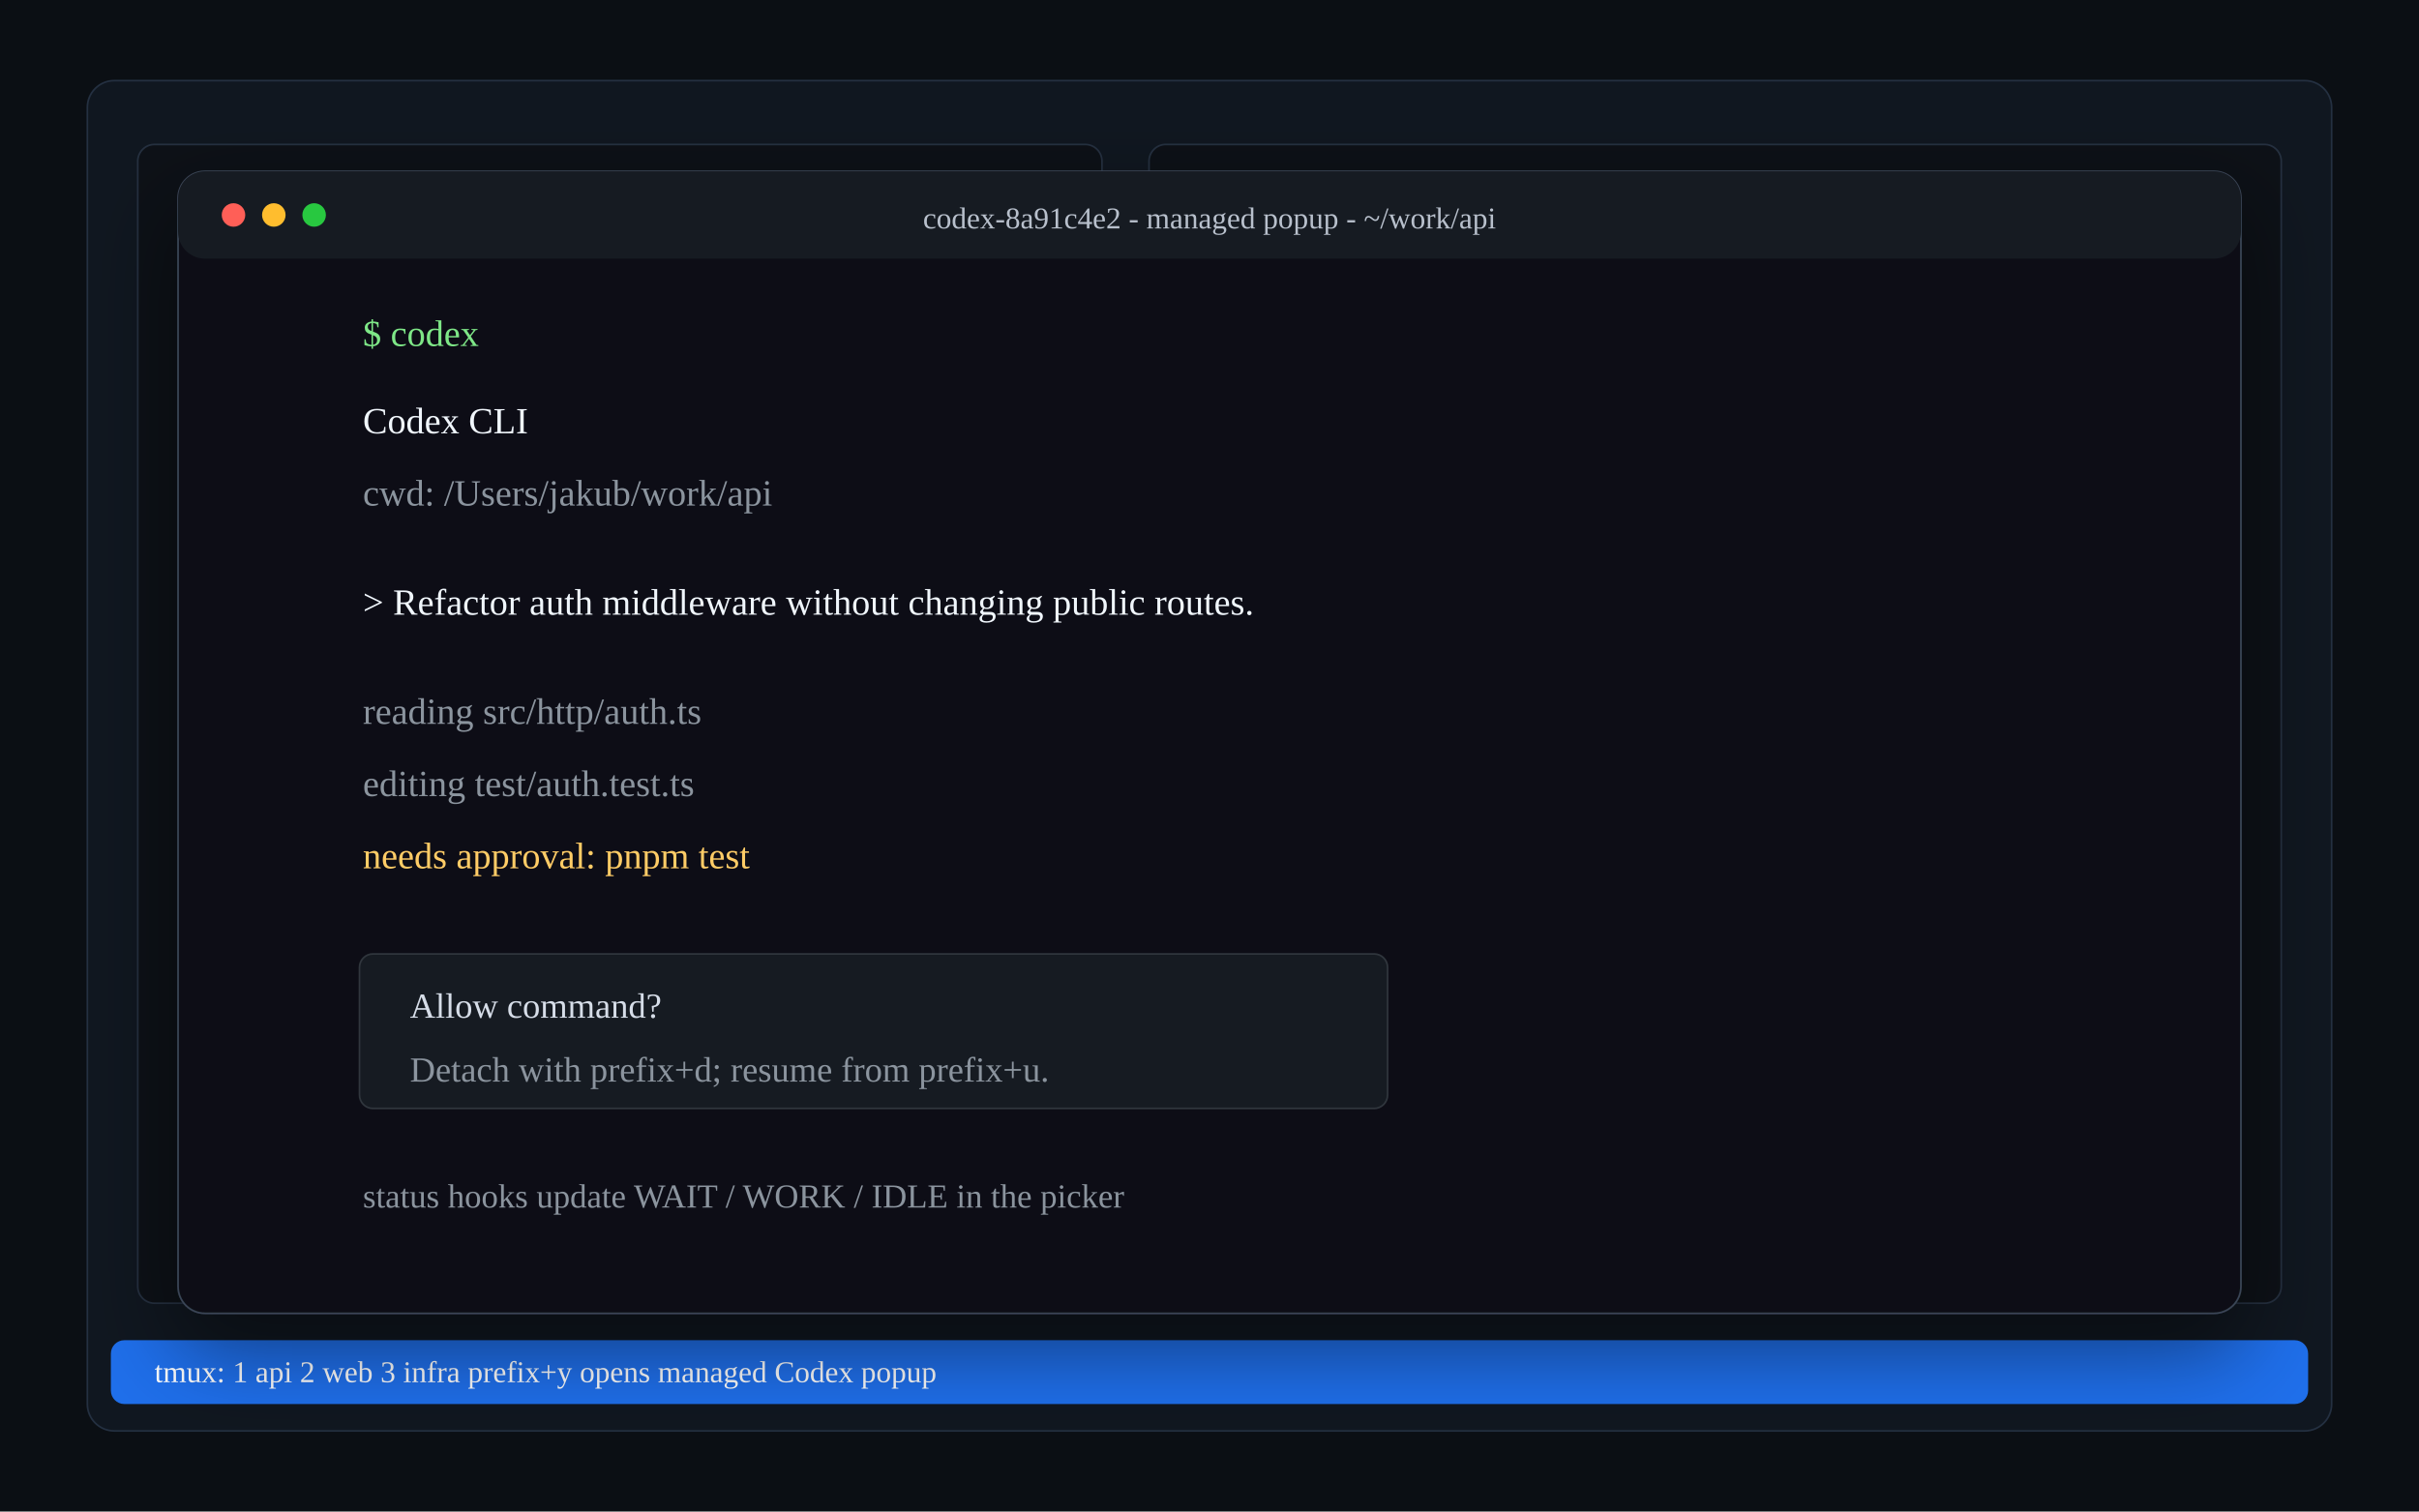
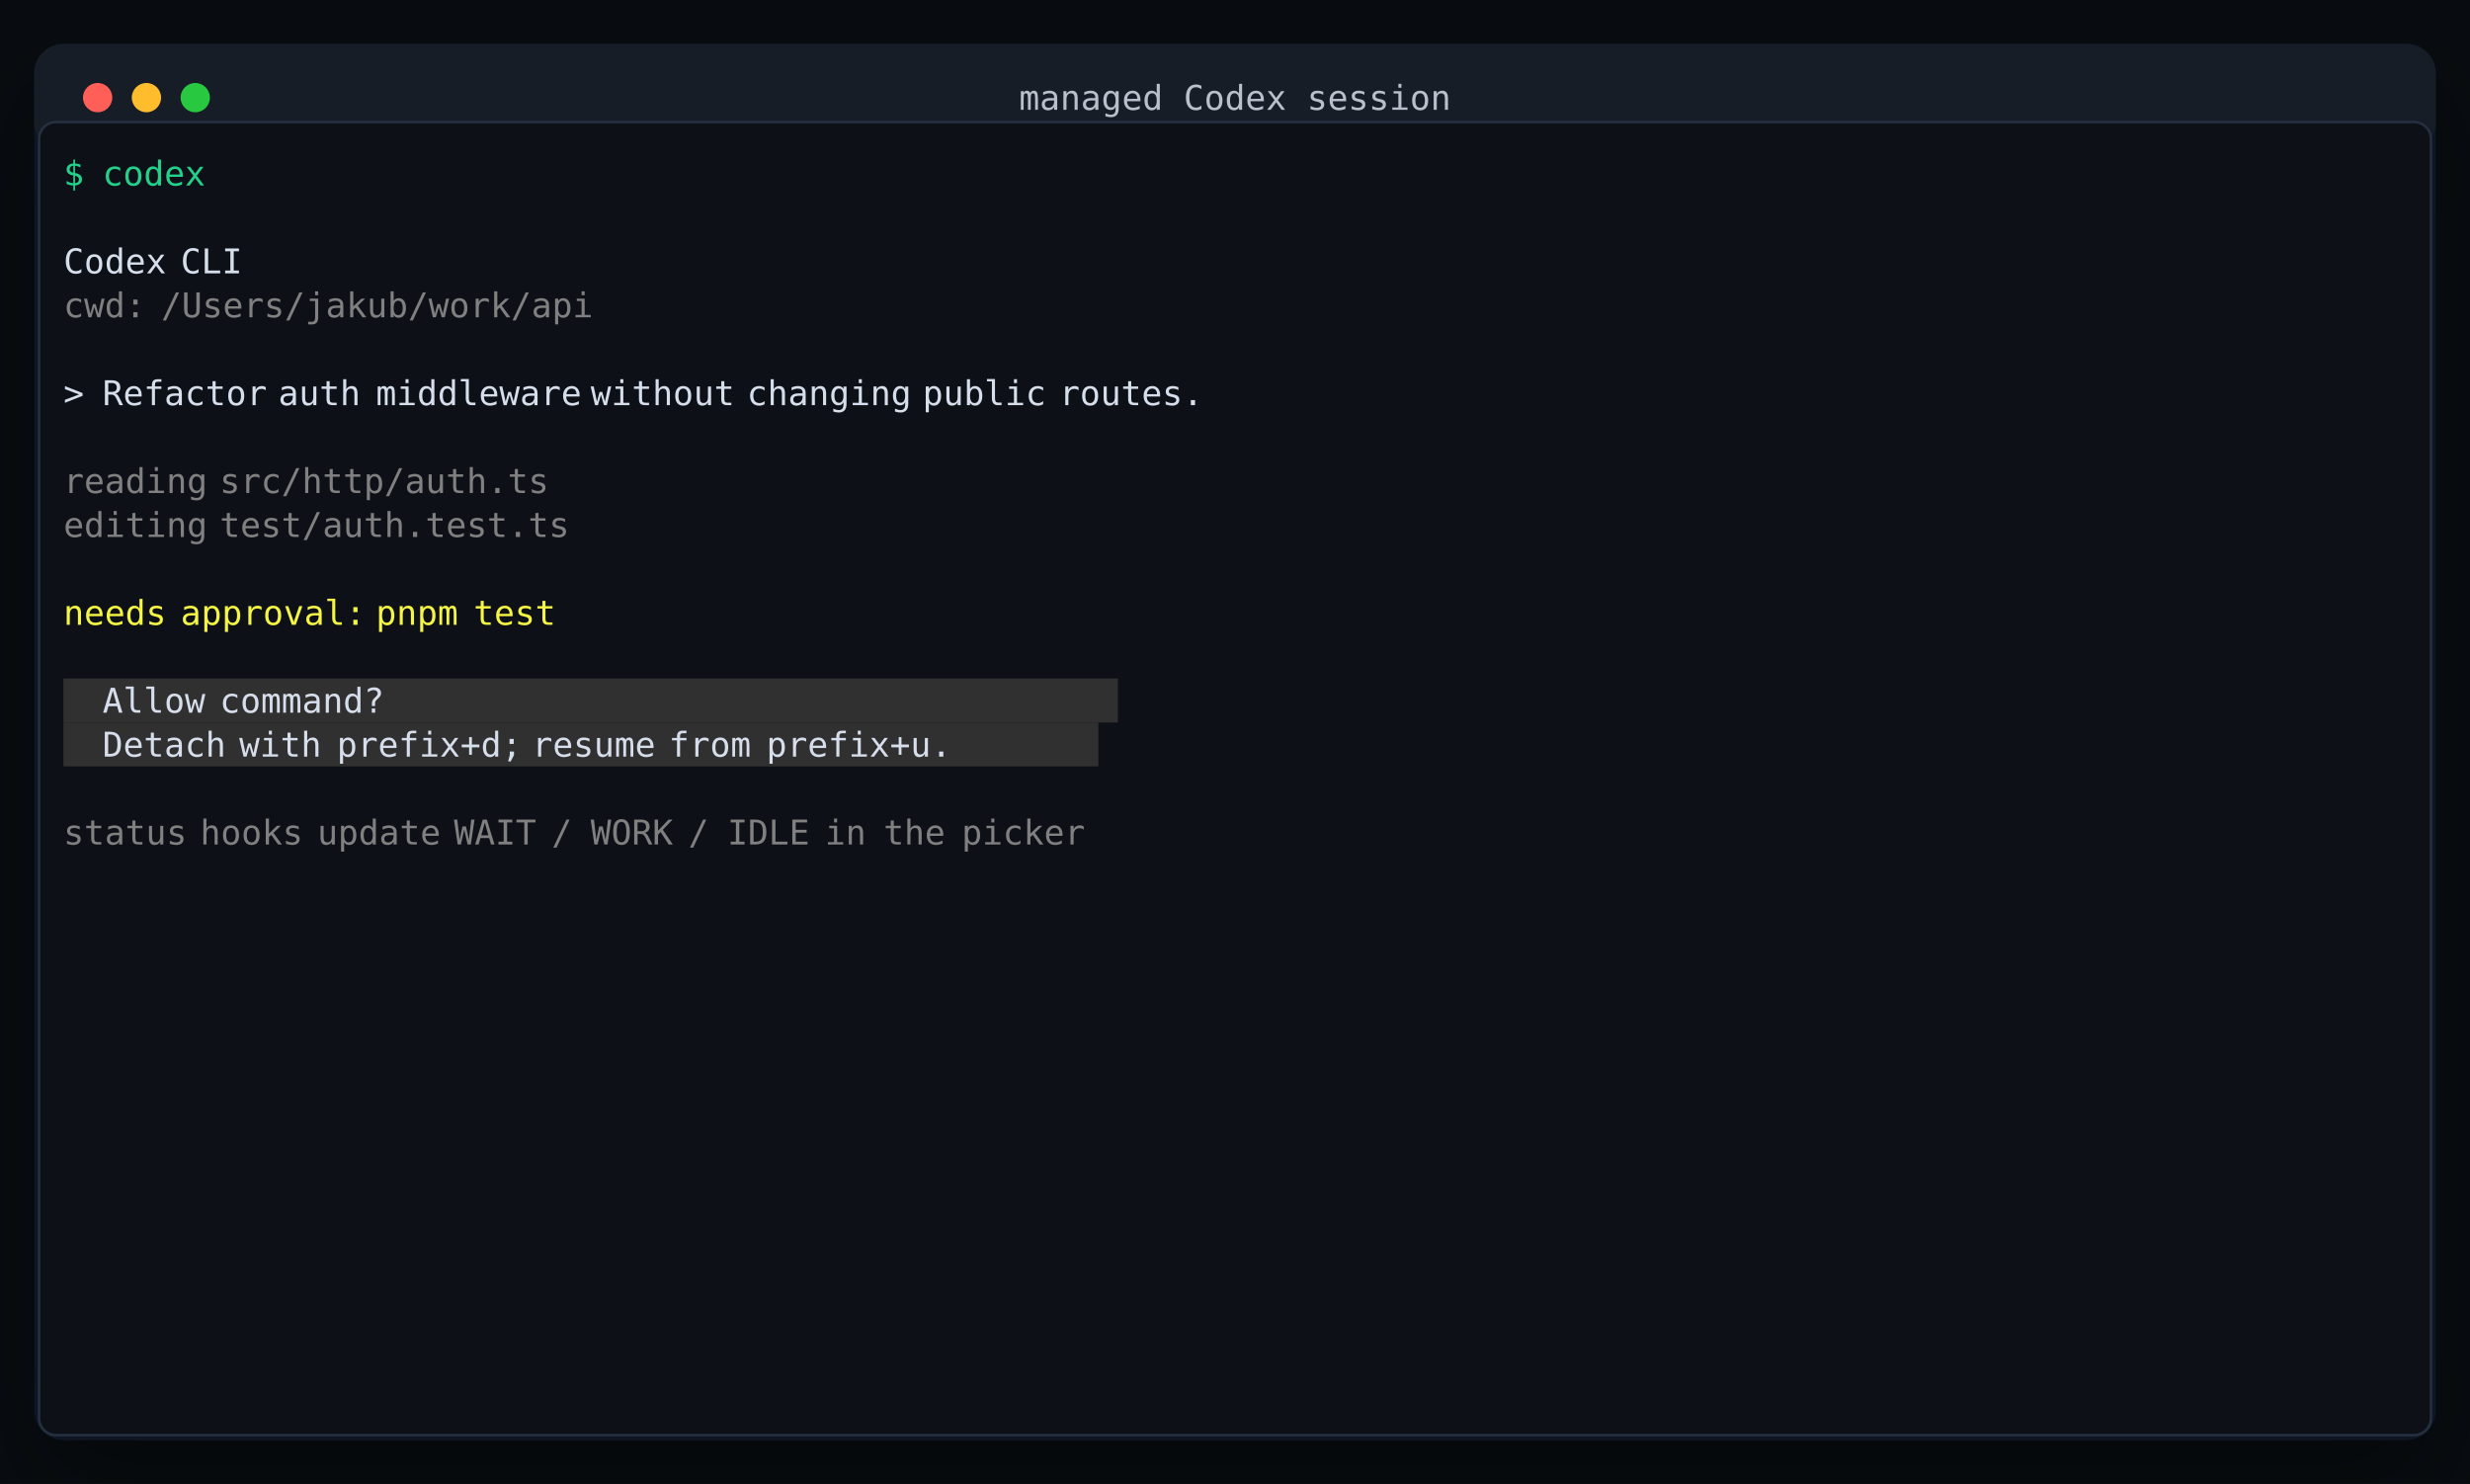
- <svg xmlns="http://www.w3.org/2000/svg" width="1200" height="750" viewBox="0 0 1200 750" role="img" aria-labelledby="title desc">
+ <svg xmlns="http://www.w3.org/2000/svg" width="1012" height="608" viewBox="0 0 1012 608" role="img">
  <defs>
-     <filter id="popupShadow" x="-20%" y="-20%" width="140%" height="140%">
-       <feDropShadow dx="0" dy="22" stdDeviation="26" flood-color="#000000" flood-opacity="0.45" />
+     <filter id="shadow" x="-20%" y="-20%" width="140%" height="140%">
+       <feDropShadow dx="0" dy="18" stdDeviation="22" flood-color="#000" flood-opacity="0.35" />
    </filter>
  </defs>
-   <g transform="scale(0.8333333)">
-     <rect width="1440" height="900" fill="#0b0f14" />
-     <rect x="52" y="48" width="1336" height="804" rx="16" fill="#101720" stroke="#243041" />
-     <rect x="82" y="86" width="574" height="690" rx="10" fill="#0d1117" stroke="#253040" />
-     <rect x="684" y="86" width="674" height="690" rx="10" fill="#0d1117" stroke="#253040" />
-     <text x="108" y="130" fill="#8b949e" font-size="20">project window: ~/work/api</text>
-     <text x="108" y="181" fill="#7ee787" font-size="20">$ rg -n "authMiddleware" src</text>
-     <text x="108" y="223" fill="#f0f6fc" font-size="20">src/http/auth.ts:14:export function authMiddleware</text>
-     <text x="108" y="265" fill="#f0f6fc" font-size="20">src/http/routes.ts:8:router.use(authMiddleware)</text>
-     <text x="108" y="347" fill="#8b949e" font-size="20">$ git status --short</text>
-     <text x="108" y="389" fill="#f0f6fc" font-size="20"> M src/http/auth.ts</text>
-     <text x="108" y="431" fill="#f0f6fc" font-size="20"> M test/auth.test.ts</text>
-     <text x="710" y="130" fill="#8b949e" font-size="20">notes.md</text>
-     <text x="710" y="182" fill="#f0f6fc" font-size="20">- keep project context visible</text>
-     <text x="710" y="224" fill="#f0f6fc" font-size="20">- Codex runs in a persistent tmux session</text>
-     <text x="710" y="266" fill="#f0f6fc" font-size="20">- prefix+u returns to the global picker</text>
-     <rect x="66" y="798" width="1308" height="38" rx="8" fill="#1f6feb" />
-     <text x="92" y="823" fill="#ffffff" font-size="18">tmux: 1 api  2 web  3 infra                      prefix+y opens managed Codex popup</text>
-     <rect x="106" y="102" width="1228" height="680" rx="16" fill="#0d1117" stroke="#3a4556" filter="url(#popupShadow)" />
-     <rect x="106" y="102" width="1228" height="52" rx="16" fill="#161b22" />
-     <circle cx="139" cy="128" r="7" fill="#ff5f57" />
-     <circle cx="163" cy="128" r="7" fill="#ffbd2e" />
-     <circle cx="187" cy="128" r="7" fill="#28c840" />
-     <text x="720" y="136" text-anchor="middle" fill="#b8c0cc" font-size="18">codex-8a91c4e2 - managed popup - ~/work/api</text>
-     <text x="216" y="206" fill="#7ee787" font-size="22">$ codex</text>
-     <text x="216" y="258" fill="#f0f6fc" font-size="22">Codex CLI</text>
-     <text x="216" y="301" fill="#8b949e" font-size="22">cwd: /Users/jakub/work/api</text>
-     <text x="216" y="366" fill="#f0f6fc" font-size="22">&gt; Refactor auth middleware without changing public routes.</text>
-     <text x="216" y="431" fill="#8b949e" font-size="22">reading src/http/auth.ts</text>
-     <text x="216" y="474" fill="#8b949e" font-size="22">editing test/auth.test.ts</text>
-     <text x="216" y="517" fill="#ffcc66" font-size="22">needs approval: pnpm test</text>
-     <rect x="214" y="568" width="612" height="92" rx="8" fill="#161b22" stroke="#30363d" />
-     <text x="244" y="606" fill="#d6dde8" font-size="21">Allow command?</text>
-     <text x="244" y="644" fill="#8b949e" font-size="21">Detach with prefix+d; resume from prefix+u.</text>
-     <text x="216" y="719" fill="#8b949e" font-size="20">status hooks update WAIT / WORK / IDLE in the picker</text>
-   </g>
+   <rect width="1012" height="608" fill="#080c10" />
+   <rect x="14" y="18" width="984" height="572" rx="12" fill="#101720" filter="url(#shadow)" />
+   <rect x="14" y="18" width="984" height="44" rx="12" fill="#171d26" />
+   <circle cx="40" cy="40" r="6" fill="#ff5f57" />
+   <circle cx="60" cy="40" r="6" fill="#ffbd2e" />
+   <circle cx="80" cy="40" r="6" fill="#28c840" />
+   <text x="506.0" y="45" text-anchor="middle" fill="#b8c0cc" font-family="Menlo, Monaco, monospace" font-size="14">managed Codex session</text>
+   <rect x="16" y="50" width="980" height="538" rx="7" fill="#0d1117" stroke="#253040" />
+   <rect x="26" y="278" width="432" height="18" fill="#303030" />
+   <rect x="26" y="296" width="424" height="18" fill="#303030" />
+   <text x="26" y="76" fill="#23d18b" font-family="Menlo, Monaco, monospace" font-size="14" font-weight="400" xml:space="preserve">$</text>
+   <text x="42" y="76" fill="#23d18b" font-family="Menlo, Monaco, monospace" font-size="14" font-weight="400" xml:space="preserve">codex</text>
+   <text x="26" y="112" fill="#d6deeb" font-family="Menlo, Monaco, monospace" font-size="14" font-weight="400" xml:space="preserve">Codex</text>
+   <text x="74" y="112" fill="#d6deeb" font-family="Menlo, Monaco, monospace" font-size="14" font-weight="400" xml:space="preserve">CLI</text>
+   <text x="26" y="130" fill="#808080" font-family="Menlo, Monaco, monospace" font-size="14" font-weight="400" xml:space="preserve">cwd:</text>
+   <text x="66" y="130" fill="#808080" font-family="Menlo, Monaco, monospace" font-size="14" font-weight="400" xml:space="preserve">/Users/jakub/work/api</text>
+   <text x="26" y="166" fill="#d6deeb" font-family="Menlo, Monaco, monospace" font-size="14" font-weight="400" xml:space="preserve">&gt;</text>
+   <text x="42" y="166" fill="#d6deeb" font-family="Menlo, Monaco, monospace" font-size="14" font-weight="400" xml:space="preserve">Refactor</text>
+   <text x="114" y="166" fill="#d6deeb" font-family="Menlo, Monaco, monospace" font-size="14" font-weight="400" xml:space="preserve">auth</text>
+   <text x="154" y="166" fill="#d6deeb" font-family="Menlo, Monaco, monospace" font-size="14" font-weight="400" xml:space="preserve">middleware</text>
+   <text x="242" y="166" fill="#d6deeb" font-family="Menlo, Monaco, monospace" font-size="14" font-weight="400" xml:space="preserve">without</text>
+   <text x="306" y="166" fill="#d6deeb" font-family="Menlo, Monaco, monospace" font-size="14" font-weight="400" xml:space="preserve">changing</text>
+   <text x="378" y="166" fill="#d6deeb" font-family="Menlo, Monaco, monospace" font-size="14" font-weight="400" xml:space="preserve">public</text>
+   <text x="434" y="166" fill="#d6deeb" font-family="Menlo, Monaco, monospace" font-size="14" font-weight="400" xml:space="preserve">routes.</text>
+   <text x="26" y="202" fill="#808080" font-family="Menlo, Monaco, monospace" font-size="14" font-weight="400" xml:space="preserve">reading</text>
+   <text x="90" y="202" fill="#808080" font-family="Menlo, Monaco, monospace" font-size="14" font-weight="400" xml:space="preserve">src/http/auth.ts</text>
+   <text x="26" y="220" fill="#808080" font-family="Menlo, Monaco, monospace" font-size="14" font-weight="400" xml:space="preserve">editing</text>
+   <text x="90" y="220" fill="#808080" font-family="Menlo, Monaco, monospace" font-size="14" font-weight="400" xml:space="preserve">test/auth.test.ts</text>
+   <text x="26" y="256" fill="#f5f543" font-family="Menlo, Monaco, monospace" font-size="14" font-weight="400" xml:space="preserve">needs</text>
+   <text x="74" y="256" fill="#f5f543" font-family="Menlo, Monaco, monospace" font-size="14" font-weight="400" xml:space="preserve">approval:</text>
+   <text x="154" y="256" fill="#f5f543" font-family="Menlo, Monaco, monospace" font-size="14" font-weight="400" xml:space="preserve">pnpm</text>
+   <text x="194" y="256" fill="#f5f543" font-family="Menlo, Monaco, monospace" font-size="14" font-weight="400" xml:space="preserve">test</text>
+   <text x="42" y="292" fill="#d6deeb" font-family="Menlo, Monaco, monospace" font-size="14" font-weight="400" xml:space="preserve">Allow</text>
+   <text x="90" y="292" fill="#d6deeb" font-family="Menlo, Monaco, monospace" font-size="14" font-weight="400" xml:space="preserve">command?</text>
+   <text x="42" y="310" fill="#d6deeb" font-family="Menlo, Monaco, monospace" font-size="14" font-weight="400" xml:space="preserve">Detach</text>
+   <text x="98" y="310" fill="#d6deeb" font-family="Menlo, Monaco, monospace" font-size="14" font-weight="400" xml:space="preserve">with</text>
+   <text x="138" y="310" fill="#d6deeb" font-family="Menlo, Monaco, monospace" font-size="14" font-weight="400" xml:space="preserve">prefix+d;</text>
+   <text x="218" y="310" fill="#d6deeb" font-family="Menlo, Monaco, monospace" font-size="14" font-weight="400" xml:space="preserve">resume</text>
+   <text x="274" y="310" fill="#d6deeb" font-family="Menlo, Monaco, monospace" font-size="14" font-weight="400" xml:space="preserve">from</text>
+   <text x="314" y="310" fill="#d6deeb" font-family="Menlo, Monaco, monospace" font-size="14" font-weight="400" xml:space="preserve">prefix+u.</text>
+   <text x="26" y="346" fill="#808080" font-family="Menlo, Monaco, monospace" font-size="14" font-weight="400" xml:space="preserve">status</text>
+   <text x="82" y="346" fill="#808080" font-family="Menlo, Monaco, monospace" font-size="14" font-weight="400" xml:space="preserve">hooks</text>
+   <text x="130" y="346" fill="#808080" font-family="Menlo, Monaco, monospace" font-size="14" font-weight="400" xml:space="preserve">update</text>
+   <text x="186" y="346" fill="#808080" font-family="Menlo, Monaco, monospace" font-size="14" font-weight="400" xml:space="preserve">WAIT</text>
+   <text x="226" y="346" fill="#808080" font-family="Menlo, Monaco, monospace" font-size="14" font-weight="400" xml:space="preserve">/</text>
+   <text x="242" y="346" fill="#808080" font-family="Menlo, Monaco, monospace" font-size="14" font-weight="400" xml:space="preserve">WORK</text>
+   <text x="282" y="346" fill="#808080" font-family="Menlo, Monaco, monospace" font-size="14" font-weight="400" xml:space="preserve">/</text>
+   <text x="298" y="346" fill="#808080" font-family="Menlo, Monaco, monospace" font-size="14" font-weight="400" xml:space="preserve">IDLE</text>
+   <text x="338" y="346" fill="#808080" font-family="Menlo, Monaco, monospace" font-size="14" font-weight="400" xml:space="preserve">in</text>
+   <text x="362" y="346" fill="#808080" font-family="Menlo, Monaco, monospace" font-size="14" font-weight="400" xml:space="preserve">the</text>
+   <text x="394" y="346" fill="#808080" font-family="Menlo, Monaco, monospace" font-size="14" font-weight="400" xml:space="preserve">picker</text>
</svg>
